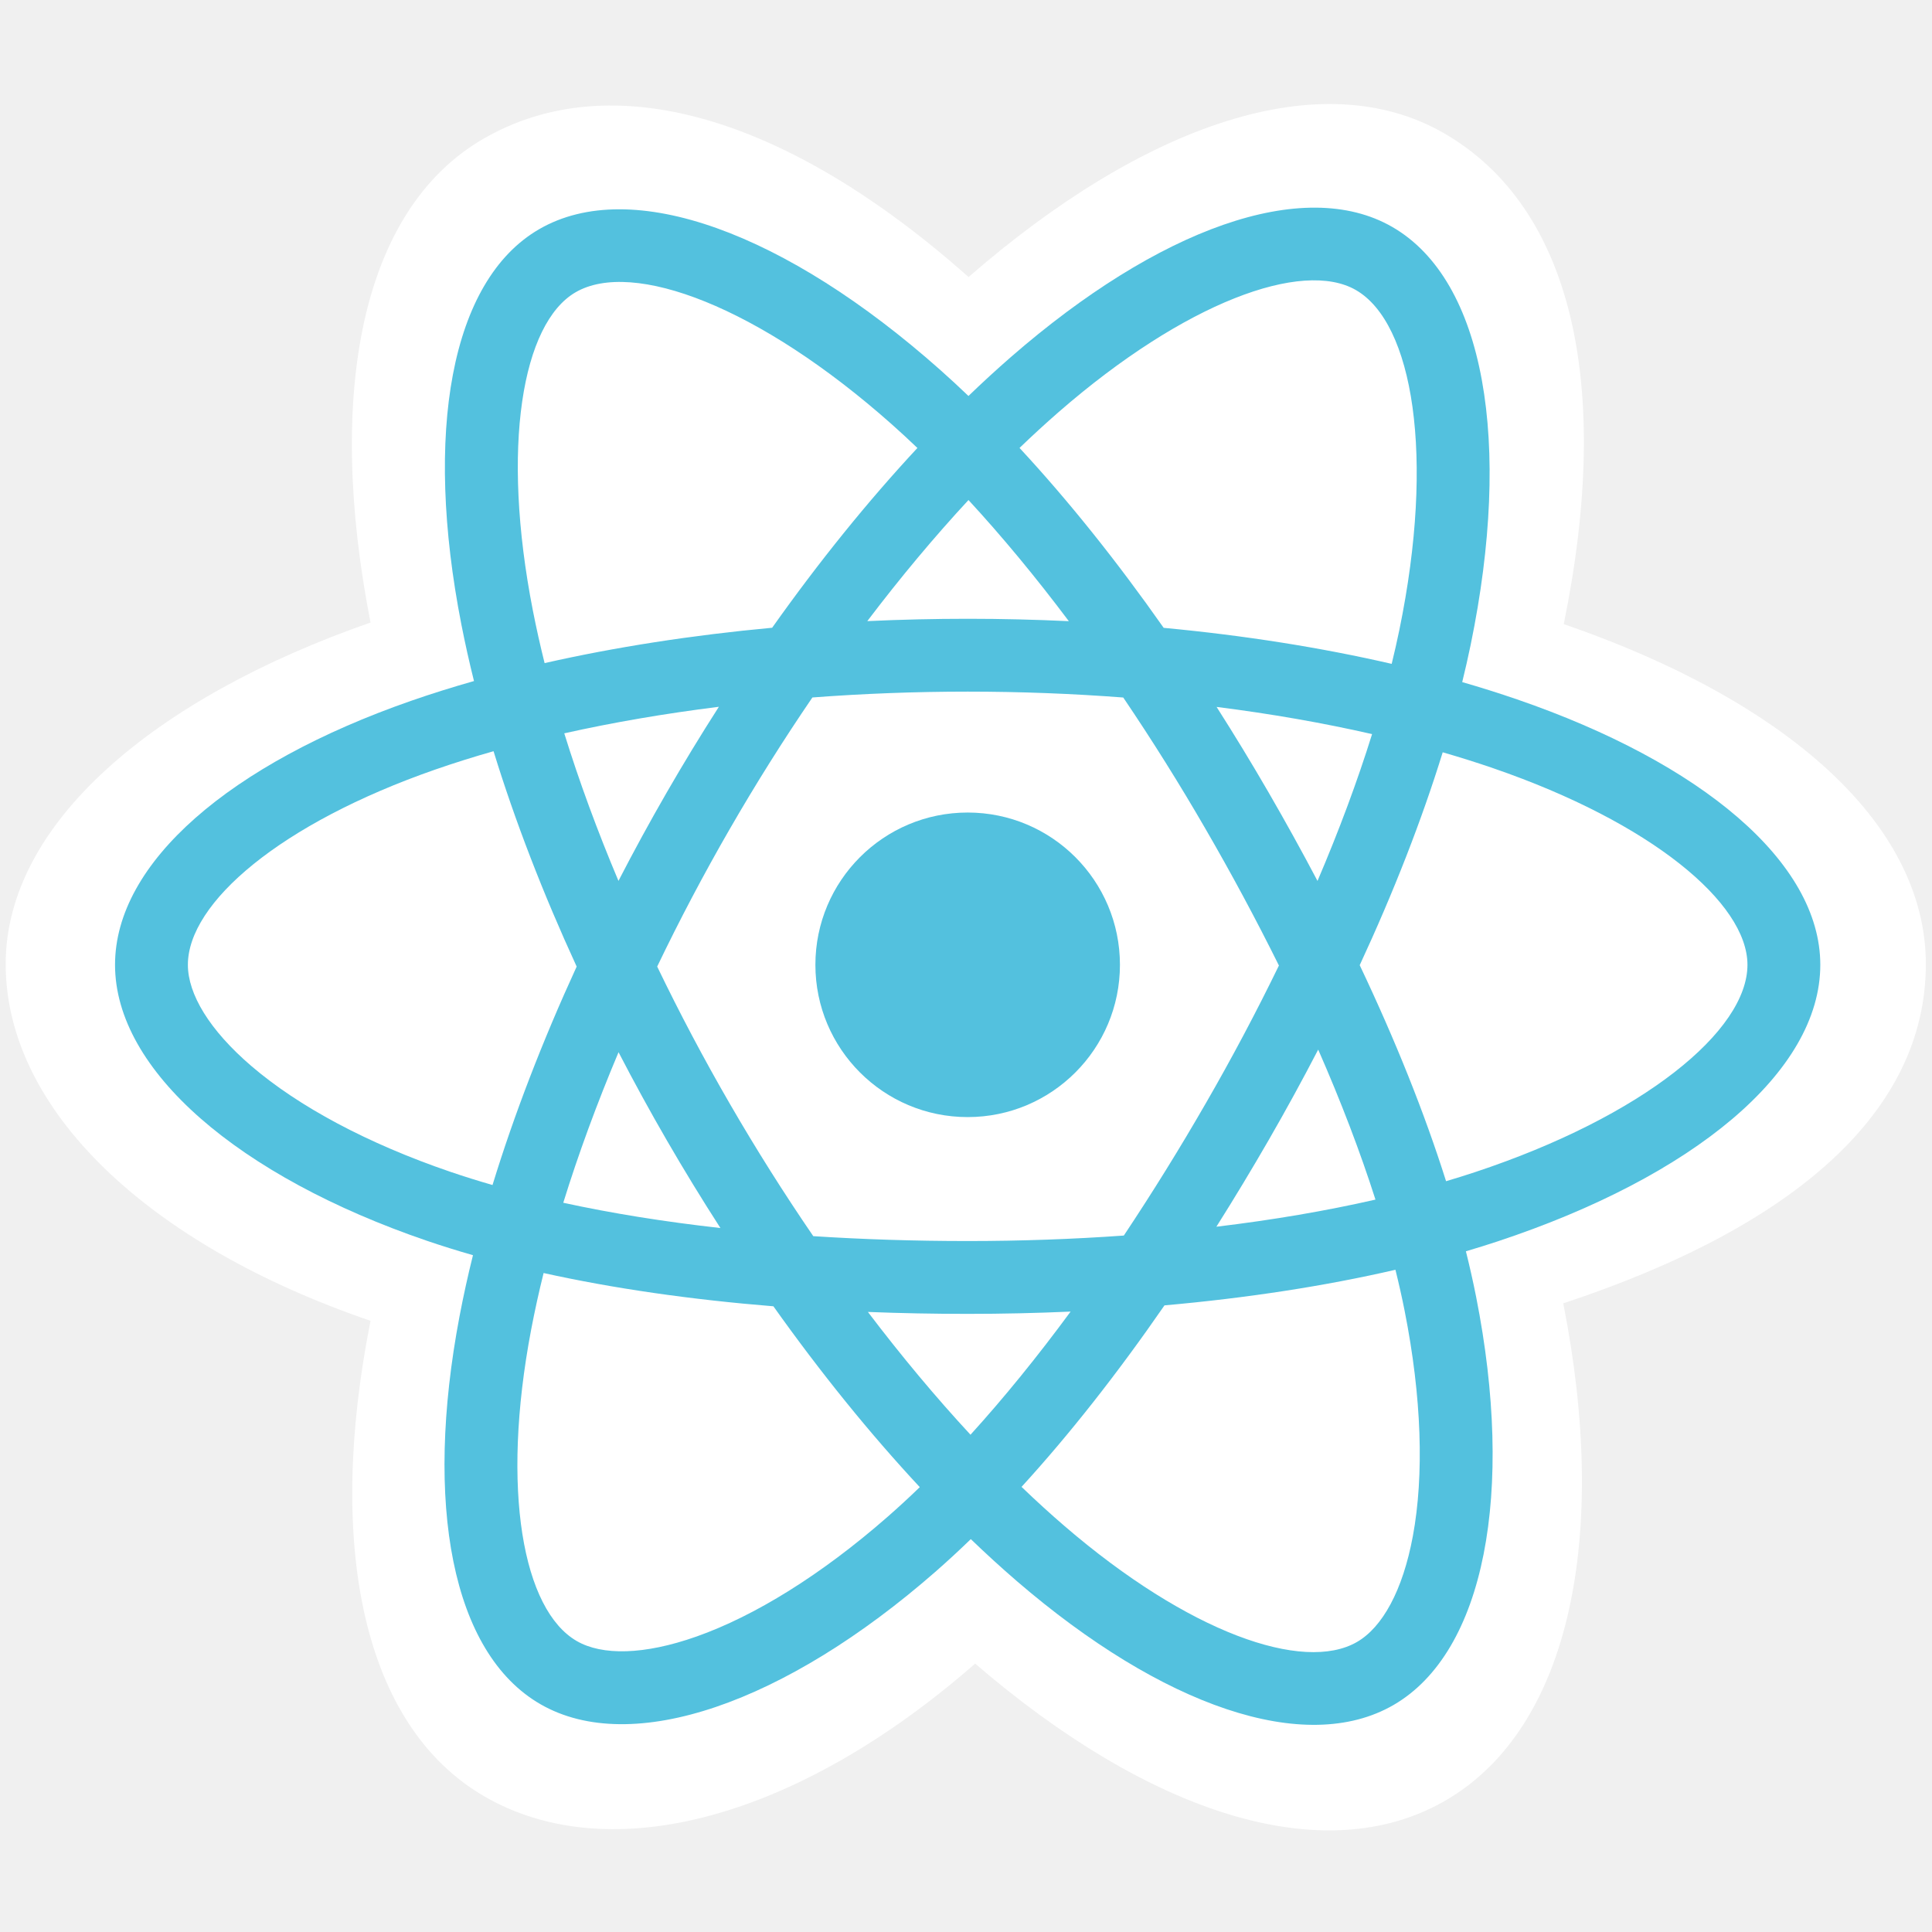
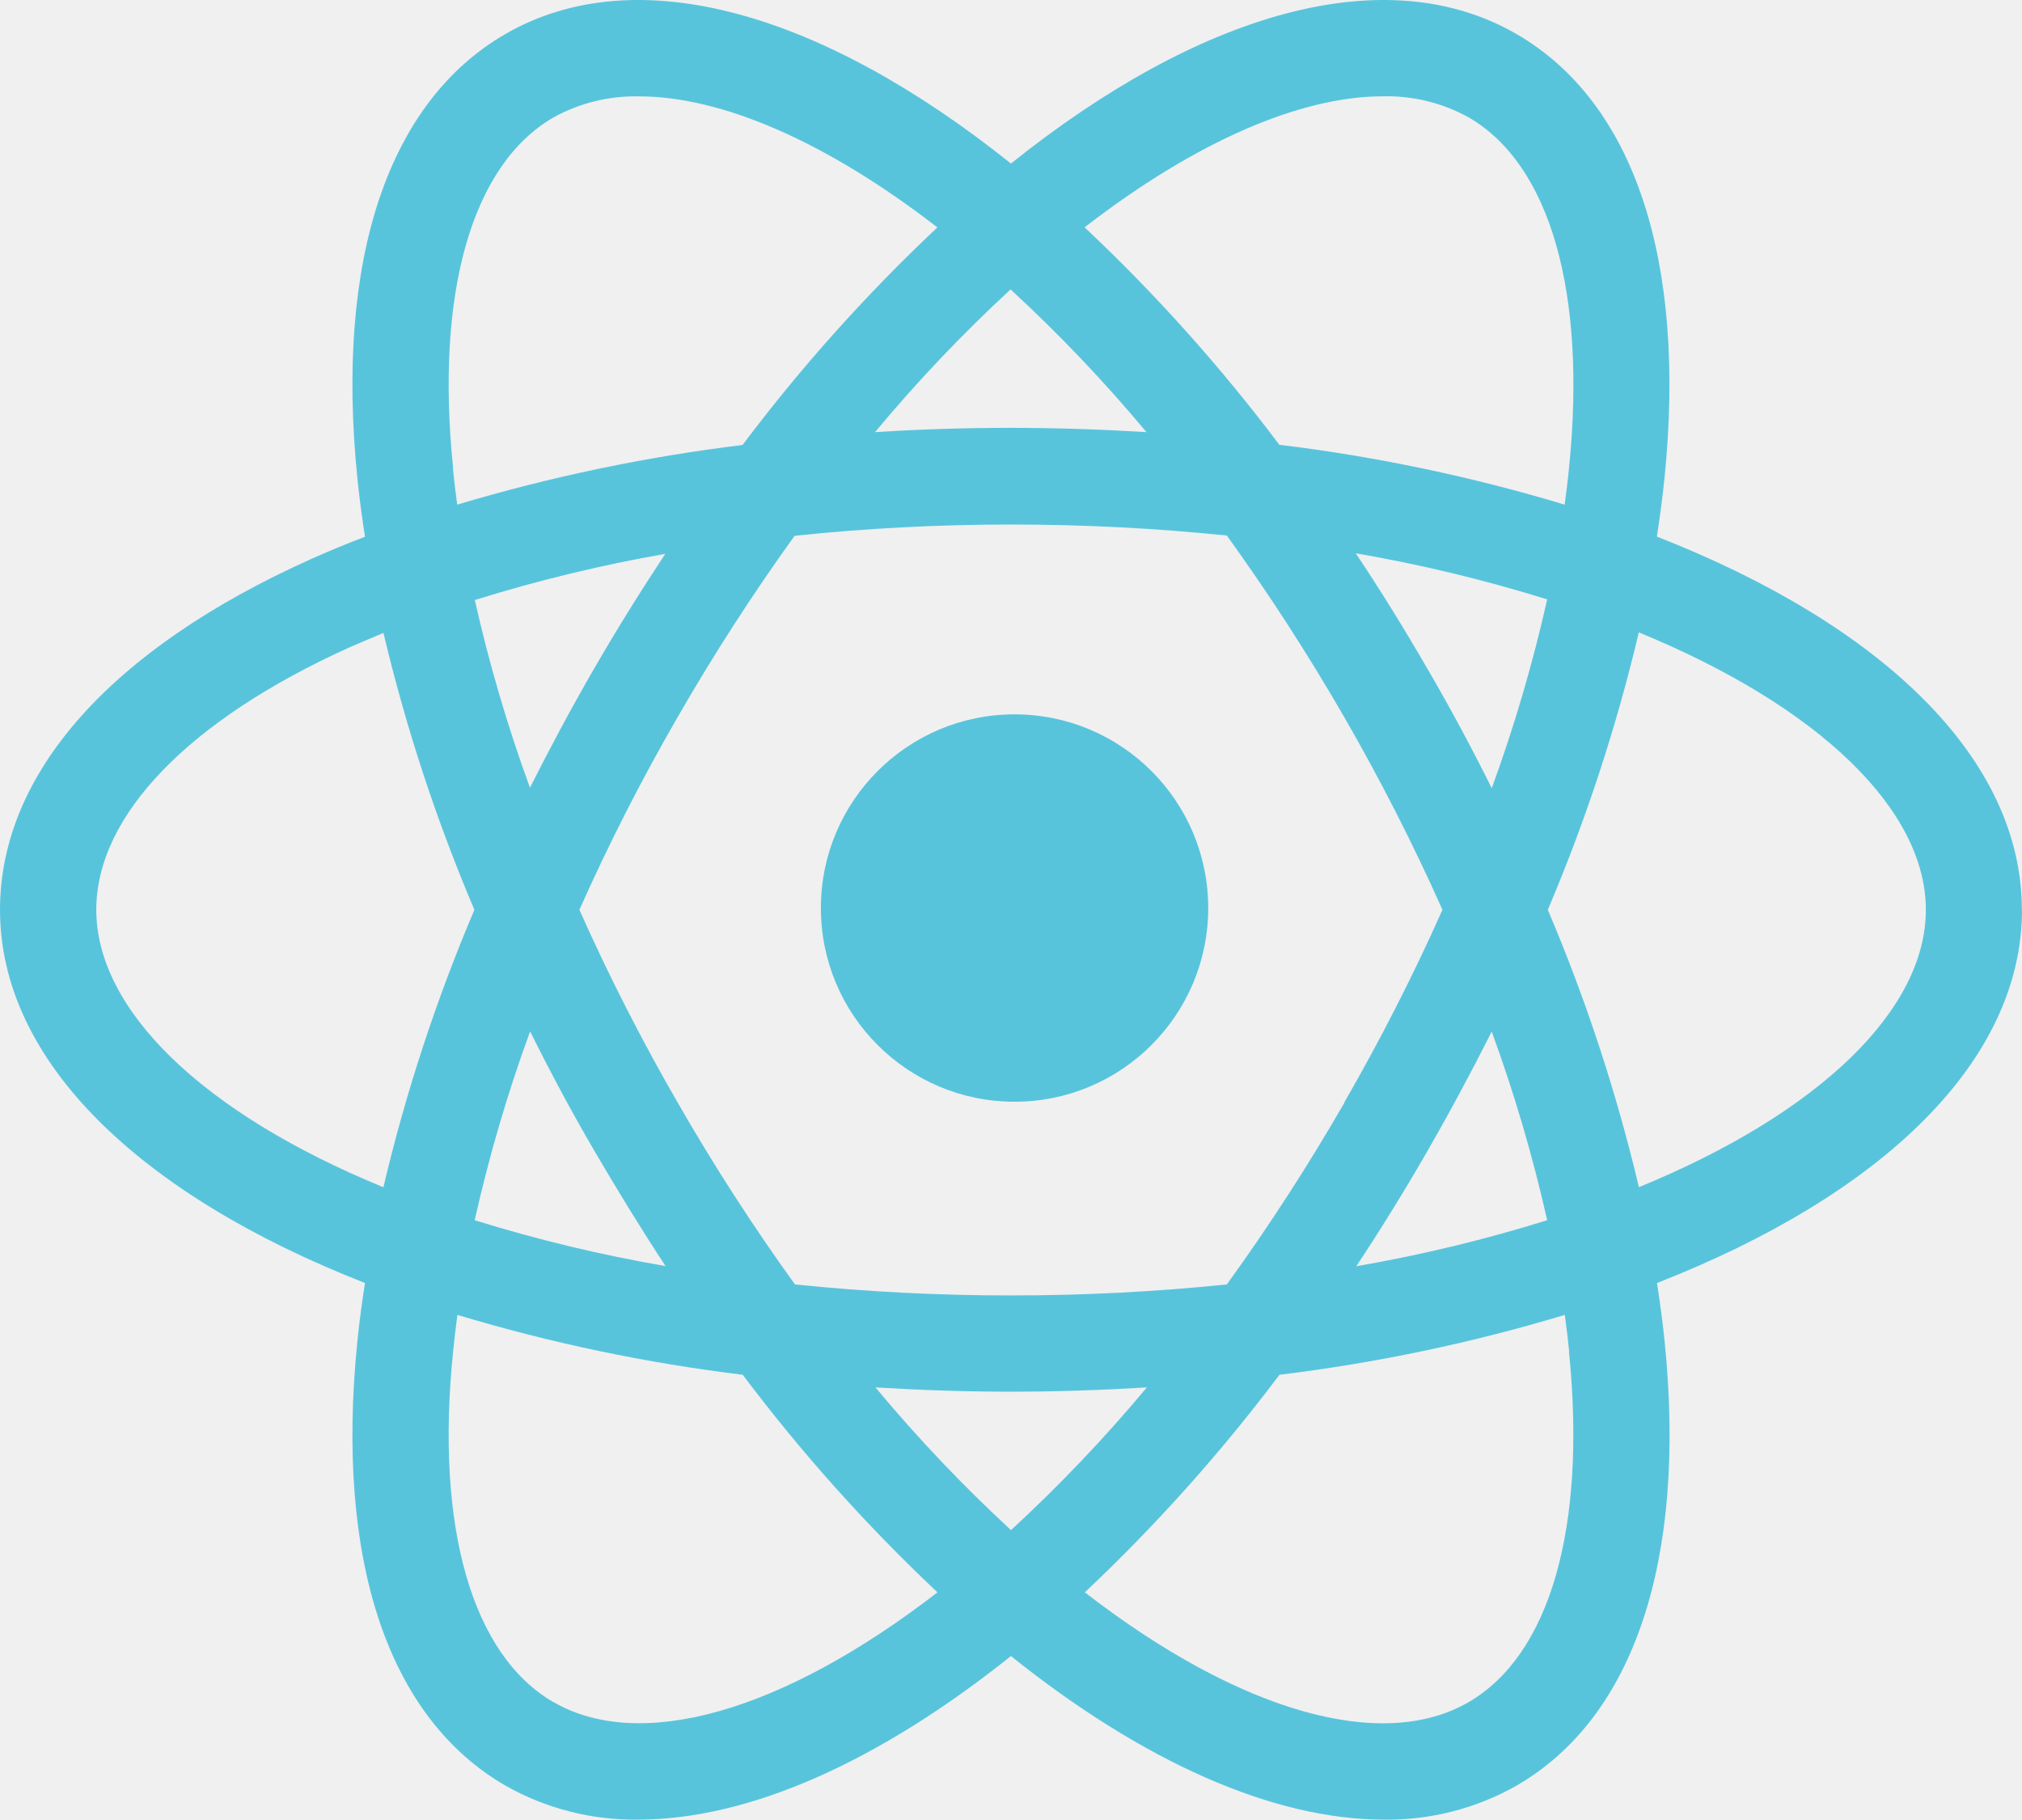
- <svg xmlns="http://www.w3.org/2000/svg" width="800px" height="800px" viewBox="0 -13 256 256" preserveAspectRatio="xMinYMin meet">
-   <path d="M.754 114.75c0 19.215 18.763 37.152 48.343 47.263-5.907 29.737-1.058 53.706 15.136 63.045 16.645 9.6 41.443 2.955 64.98-17.62 22.943 19.744 46.13 27.514 62.31 18.148 16.63-9.627 21.687-35.221 15.617-65.887 30.81-10.186 48.044-25.481 48.044-44.949 0-18.769-18.797-35.006-47.979-45.052 6.535-31.933.998-55.32-15.867-65.045-16.259-9.376-39.716-1.204-62.996 19.056C104.122 2.205 80.897-4.36 64.05 5.392 47.806 14.795 43.171 39.2 49.097 69.487 20.515 79.452.754 96.057.754 114.75z" fill="#FFF" />
-   <path d="M201.025 79.674a151.364 151.364 0 0 0-7.274-2.292 137.5 137.5 0 0 0 1.124-4.961c5.506-26.728 1.906-48.26-10.388-55.348-11.787-6.798-31.065.29-50.535 17.233a151.136 151.136 0 0 0-5.626 5.163 137.573 137.573 0 0 0-3.744-3.458c-20.405-18.118-40.858-25.752-53.139-18.643-11.776 6.817-15.264 27.06-10.307 52.39a150.91 150.91 0 0 0 1.67 7.484c-2.894.822-5.689 1.698-8.363 2.63-23.922 8.34-39.2 21.412-39.2 34.97 0 14.004 16.4 28.05 41.318 36.566a128.44 128.44 0 0 0 6.11 1.91 147.813 147.813 0 0 0-1.775 8.067c-4.726 24.89-1.035 44.653 10.71 51.428 12.131 6.995 32.491-.195 52.317-17.525 1.567-1.37 3.14-2.823 4.715-4.346a148.34 148.34 0 0 0 6.108 5.573c19.204 16.525 38.17 23.198 49.905 16.405 12.12-7.016 16.058-28.247 10.944-54.078-.39-1.973-.845-3.988-1.355-6.04 1.43-.422 2.833-.858 4.202-1.312 25.904-8.582 42.757-22.457 42.757-36.648 0-13.607-15.77-26.767-40.174-35.168z" fill="#53C1DE" />
-   <path d="M195.406 142.328c-1.235.409-2.503.804-3.795 1.187-2.86-9.053-6.72-18.68-11.442-28.625 4.507-9.71 8.217-19.213 10.997-28.208 2.311.67 4.555 1.375 6.717 2.12 20.91 7.197 33.664 17.84 33.664 26.04 0 8.735-13.775 20.075-36.14 27.486zm-9.28 18.389c2.261 11.422 2.584 21.749 1.086 29.822-1.346 7.254-4.052 12.09-7.398 14.027-7.121 4.122-22.35-1.236-38.772-15.368-1.883-1.62-3.78-3.35-5.682-5.18 6.367-6.964 12.73-15.06 18.94-24.05 10.924-.969 21.244-2.554 30.603-4.717.46 1.86.87 3.683 1.223 5.466zm-93.85 43.137c-6.957 2.457-12.498 2.527-15.847.596-7.128-4.11-10.09-19.98-6.049-41.265a138.507 138.507 0 0 1 1.65-7.502c9.255 2.047 19.5 3.52 30.45 4.408 6.251 8.797 12.798 16.883 19.396 23.964a118.863 118.863 0 0 1-4.305 3.964c-8.767 7.664-17.552 13.1-25.294 15.835zm-32.593-61.58c-11.018-3.766-20.117-8.66-26.354-14-5.604-4.8-8.434-9.565-8.434-13.432 0-8.227 12.267-18.722 32.726-25.855a139.276 139.276 0 0 1 7.777-2.447c2.828 9.197 6.537 18.813 11.013 28.537-4.534 9.869-8.296 19.638-11.15 28.943a118.908 118.908 0 0 1-5.578-1.746zm10.926-74.37c-4.247-21.703-1.427-38.074 5.67-42.182 7.56-4.376 24.275 1.864 41.893 17.507 1.126 1 2.257 2.047 3.39 3.13-6.564 7.049-13.051 15.074-19.248 23.82-10.627.985-20.8 2.567-30.152 4.686a141.525 141.525 0 0 1-1.553-6.962zm97.467 24.067a306.982 306.982 0 0 0-6.871-11.3c7.21.91 14.117 2.12 20.603 3.601-1.947 6.241-4.374 12.767-7.232 19.457a336.42 336.42 0 0 0-6.5-11.758zm-39.747-38.714c4.452 4.823 8.911 10.209 13.297 16.052a284.245 284.245 0 0 0-26.706-.006c4.39-5.789 8.887-11.167 13.409-16.046zm-40.002 38.78a285.24 285.24 0 0 0-6.378 11.685c-2.811-6.667-5.216-13.222-7.18-19.552 6.447-1.443 13.322-2.622 20.485-3.517a283.79 283.79 0 0 0-6.927 11.384zm7.133 57.683c-7.4-.826-14.379-1.945-20.824-3.348 1.995-6.442 4.453-13.138 7.324-19.948a283.494 283.494 0 0 0 6.406 11.692 285.27 285.27 0 0 0 7.094 11.604zm33.136 27.389c-4.575-4.937-9.138-10.397-13.595-16.27 4.326.17 8.737.256 13.22.256 4.606 0 9.159-.103 13.64-.303-4.4 5.98-8.843 11.448-13.265 16.317zm46.072-51.032c3.02 6.884 5.566 13.544 7.588 19.877-6.552 1.495-13.625 2.699-21.078 3.593a337.537 337.537 0 0 0 6.937-11.498 306.632 306.632 0 0 0 6.553-11.972zm-14.915 7.15a316.478 316.478 0 0 1-10.84 17.49c-6.704.479-13.632.726-20.692.726-7.031 0-13.871-.219-20.458-.646A273.798 273.798 0 0 1 96.72 133.28a271.334 271.334 0 0 1-9.64-18.206 273.864 273.864 0 0 1 9.611-18.216v.002a271.252 271.252 0 0 1 10.956-17.442c6.72-.508 13.61-.774 20.575-.774 6.996 0 13.895.268 20.613.78a290.704 290.704 0 0 1 10.887 17.383 316.418 316.418 0 0 1 9.741 18.13 290.806 290.806 0 0 1-9.709 18.29zm19.913-107.792c7.566 4.364 10.509 21.961 5.755 45.038a127.525 127.525 0 0 1-1.016 4.492c-9.374-2.163-19.554-3.773-30.212-4.773-6.209-8.841-12.642-16.88-19.1-23.838a141.92 141.92 0 0 1 5.196-4.766c16.682-14.518 32.273-20.25 39.377-16.153z" fill="#FFF" />
-   <path d="M128.221 94.665c11.144 0 20.177 9.034 20.177 20.177 0 11.144-9.033 20.178-20.177 20.178-11.143 0-20.177-9.034-20.177-20.178 0-11.143 9.034-20.177 20.177-20.177" fill="#53C1DE" />
+ <svg xmlns="http://www.w3.org/2000/svg" width="569px" height="512px" viewBox="0 0 569 512" version="1.1">
+   <g id="Page-1" stroke="none" stroke-width="1" fill="none" fill-rule="evenodd">
+     <g id="Artboard-Copy-7" transform="translate(-227, -256)" fill="#58C4DC" fill-rule="nonzero">
+       <g id="React-Logo-Filled-(1)" transform="translate(227, 256)">
+         <path d="M285.5,201 C255.4,201 231,225.4 231,255.5 C231,285.6 255.4,310 285.5,310 C315.6,310 340,285.6 340,255.5 C340,225.4 315.6,201 285.5,201" id="Path" />
+         <path d="M568.96,255.994 C568.96,213.208 529.338,175.681 466.252,150.985 C467.095,145.424 467.857,139.922 468.399,134.521 C474.622,73.042 459.809,28.669 426.71,9.554 C389.677,-11.829 337.37,3.691 284.48,46.016 C231.59,3.691 179.283,-11.829 142.25,9.554 C109.151,28.669 94.338,73.042 100.561,134.521 C101.102,139.922 101.845,145.444 102.708,151.025 C97.449,153.033 92.291,155.161 87.333,157.39 C31.011,182.709 0,217.765 0,255.994 C0,298.781 39.622,336.307 102.708,361.004 C101.845,366.565 101.102,372.067 100.561,377.468 C94.338,438.947 109.151,483.32 142.25,502.435 C153.63,508.888 166.524,512.187 179.604,511.992 C210.956,511.992 247.568,495.488 284.48,465.973 C321.372,495.488 358.004,511.992 389.396,511.992 C402.475,512.184 415.369,508.885 426.75,502.435 C459.849,483.32 474.662,438.947 468.439,377.468 C467.898,372.067 467.135,366.565 466.292,361.004 C529.378,336.347 569,298.761 569,255.994 M389.155,27.103 C397.565,26.9 405.878,28.937 413.242,33.006 C436.224,46.277 446.541,82.278 441.523,131.77 C441.182,135.143 440.78,138.557 440.299,141.99 C414.067,134.088 387.206,128.452 360.011,125.145 C343.525,103.224 325.193,82.756 305.214,63.966 C336.587,39.712 366.032,27.103 389.135,27.103 M378.356,310.206 C368.205,327.831 357.151,344.92 345.238,361.405 C325.045,363.48 304.759,364.512 284.46,364.497 C264.168,364.511 243.888,363.479 223.702,361.405 C211.821,344.919 200.8,327.83 190.684,310.206 C180.533,292.629 171.307,274.534 163.045,255.994 C171.307,237.455 180.533,219.359 190.684,201.783 C200.784,184.229 211.771,167.201 223.602,150.764 C243.825,148.638 264.146,147.579 284.48,147.592 C304.772,147.58 325.052,148.612 345.238,150.684 C357.109,167.146 368.136,184.201 378.276,201.783 C388.419,219.364 397.645,237.458 405.915,255.994 C397.645,274.53 388.419,292.625 378.276,310.206 M419.725,290.127 C426.095,307.504 431.325,325.277 435.381,343.335 C417.78,348.824 399.837,353.15 381.668,356.285 C388.573,345.871 395.264,335.036 401.74,323.778 C408.143,312.655 414.145,301.431 419.805,290.208 M246.363,390.378 C258.848,391.141 271.594,391.583 284.5,391.583 C297.406,391.583 310.232,391.141 322.737,390.378 C310.881,404.583 298.108,417.998 284.5,430.534 C270.922,418 258.182,404.585 246.363,390.378 Z M187.312,356.245 C169.137,353.124 151.188,348.811 133.579,343.335 C137.619,325.306 142.828,307.559 149.175,290.208 C154.755,301.431 160.736,312.655 167.24,323.778 C173.743,334.902 180.467,345.865 187.312,356.285 M149.175,221.761 C142.851,204.474 137.655,186.795 133.619,168.835 C151.184,163.352 169.086,159.013 187.211,155.844 C180.347,166.225 173.622,176.987 167.139,188.21 C160.656,199.434 154.735,210.517 149.074,221.761 M322.617,121.591 C310.132,120.828 297.386,120.386 284.38,120.386 C271.48,120.386 258.768,120.788 246.243,121.591 C258.061,107.384 270.801,93.969 284.38,81.434 C297.992,93.966 310.766,107.38 322.617,121.591 Z M401.7,188.21 C395.197,176.94 388.473,166.097 381.528,155.684 C399.744,158.819 417.734,163.152 435.381,168.654 C431.332,186.681 426.122,204.427 419.785,221.781 C414.205,210.557 408.204,199.334 401.72,188.23 M127.517,131.79 C122.439,82.318 132.816,46.297 155.779,33.026 C163.145,28.963 171.456,26.926 179.865,27.123 C202.968,27.123 232.413,39.732 263.786,63.986 C243.794,82.79 225.448,103.271 208.949,125.205 C181.762,128.528 154.904,134.143 128.661,141.99 C128.2,138.557 127.778,135.164 127.457,131.79 M98.453,182.106 C101.544,180.768 104.695,179.429 107.907,178.091 C114.221,204.736 122.782,230.797 133.499,255.994 C122.762,281.241 114.193,307.357 107.887,334.059 C56.743,313.077 27.097,284.004 27.097,255.994 C27.097,229.451 53.191,202.526 98.453,182.106 Z M155.779,478.963 C132.816,465.691 122.439,429.671 127.517,380.198 C127.838,376.825 128.26,373.432 128.721,369.978 C154.954,377.879 181.815,383.514 209.009,386.824 C225.5,408.753 243.832,429.233 263.806,448.043 C220.069,481.834 180.106,492.978 155.839,478.963 M441.503,380.198 C446.521,429.691 436.204,465.691 413.221,478.963 C388.975,493.018 348.991,481.834 305.274,448.043 C325.241,429.233 343.567,408.752 360.051,386.824 C387.246,383.517 414.107,377.881 440.339,369.978 C440.82,373.432 441.222,376.825 441.563,380.198 M461.193,334.018 C454.869,307.333 446.294,281.231 435.562,255.994 C446.29,230.744 454.858,204.629 461.173,177.93 C512.216,198.912 541.943,227.985 541.943,255.994 C541.943,284.004 512.297,313.077 461.153,334.059" id="Shape" />
+       </g>
+     </g>
+   </g>
</svg>
